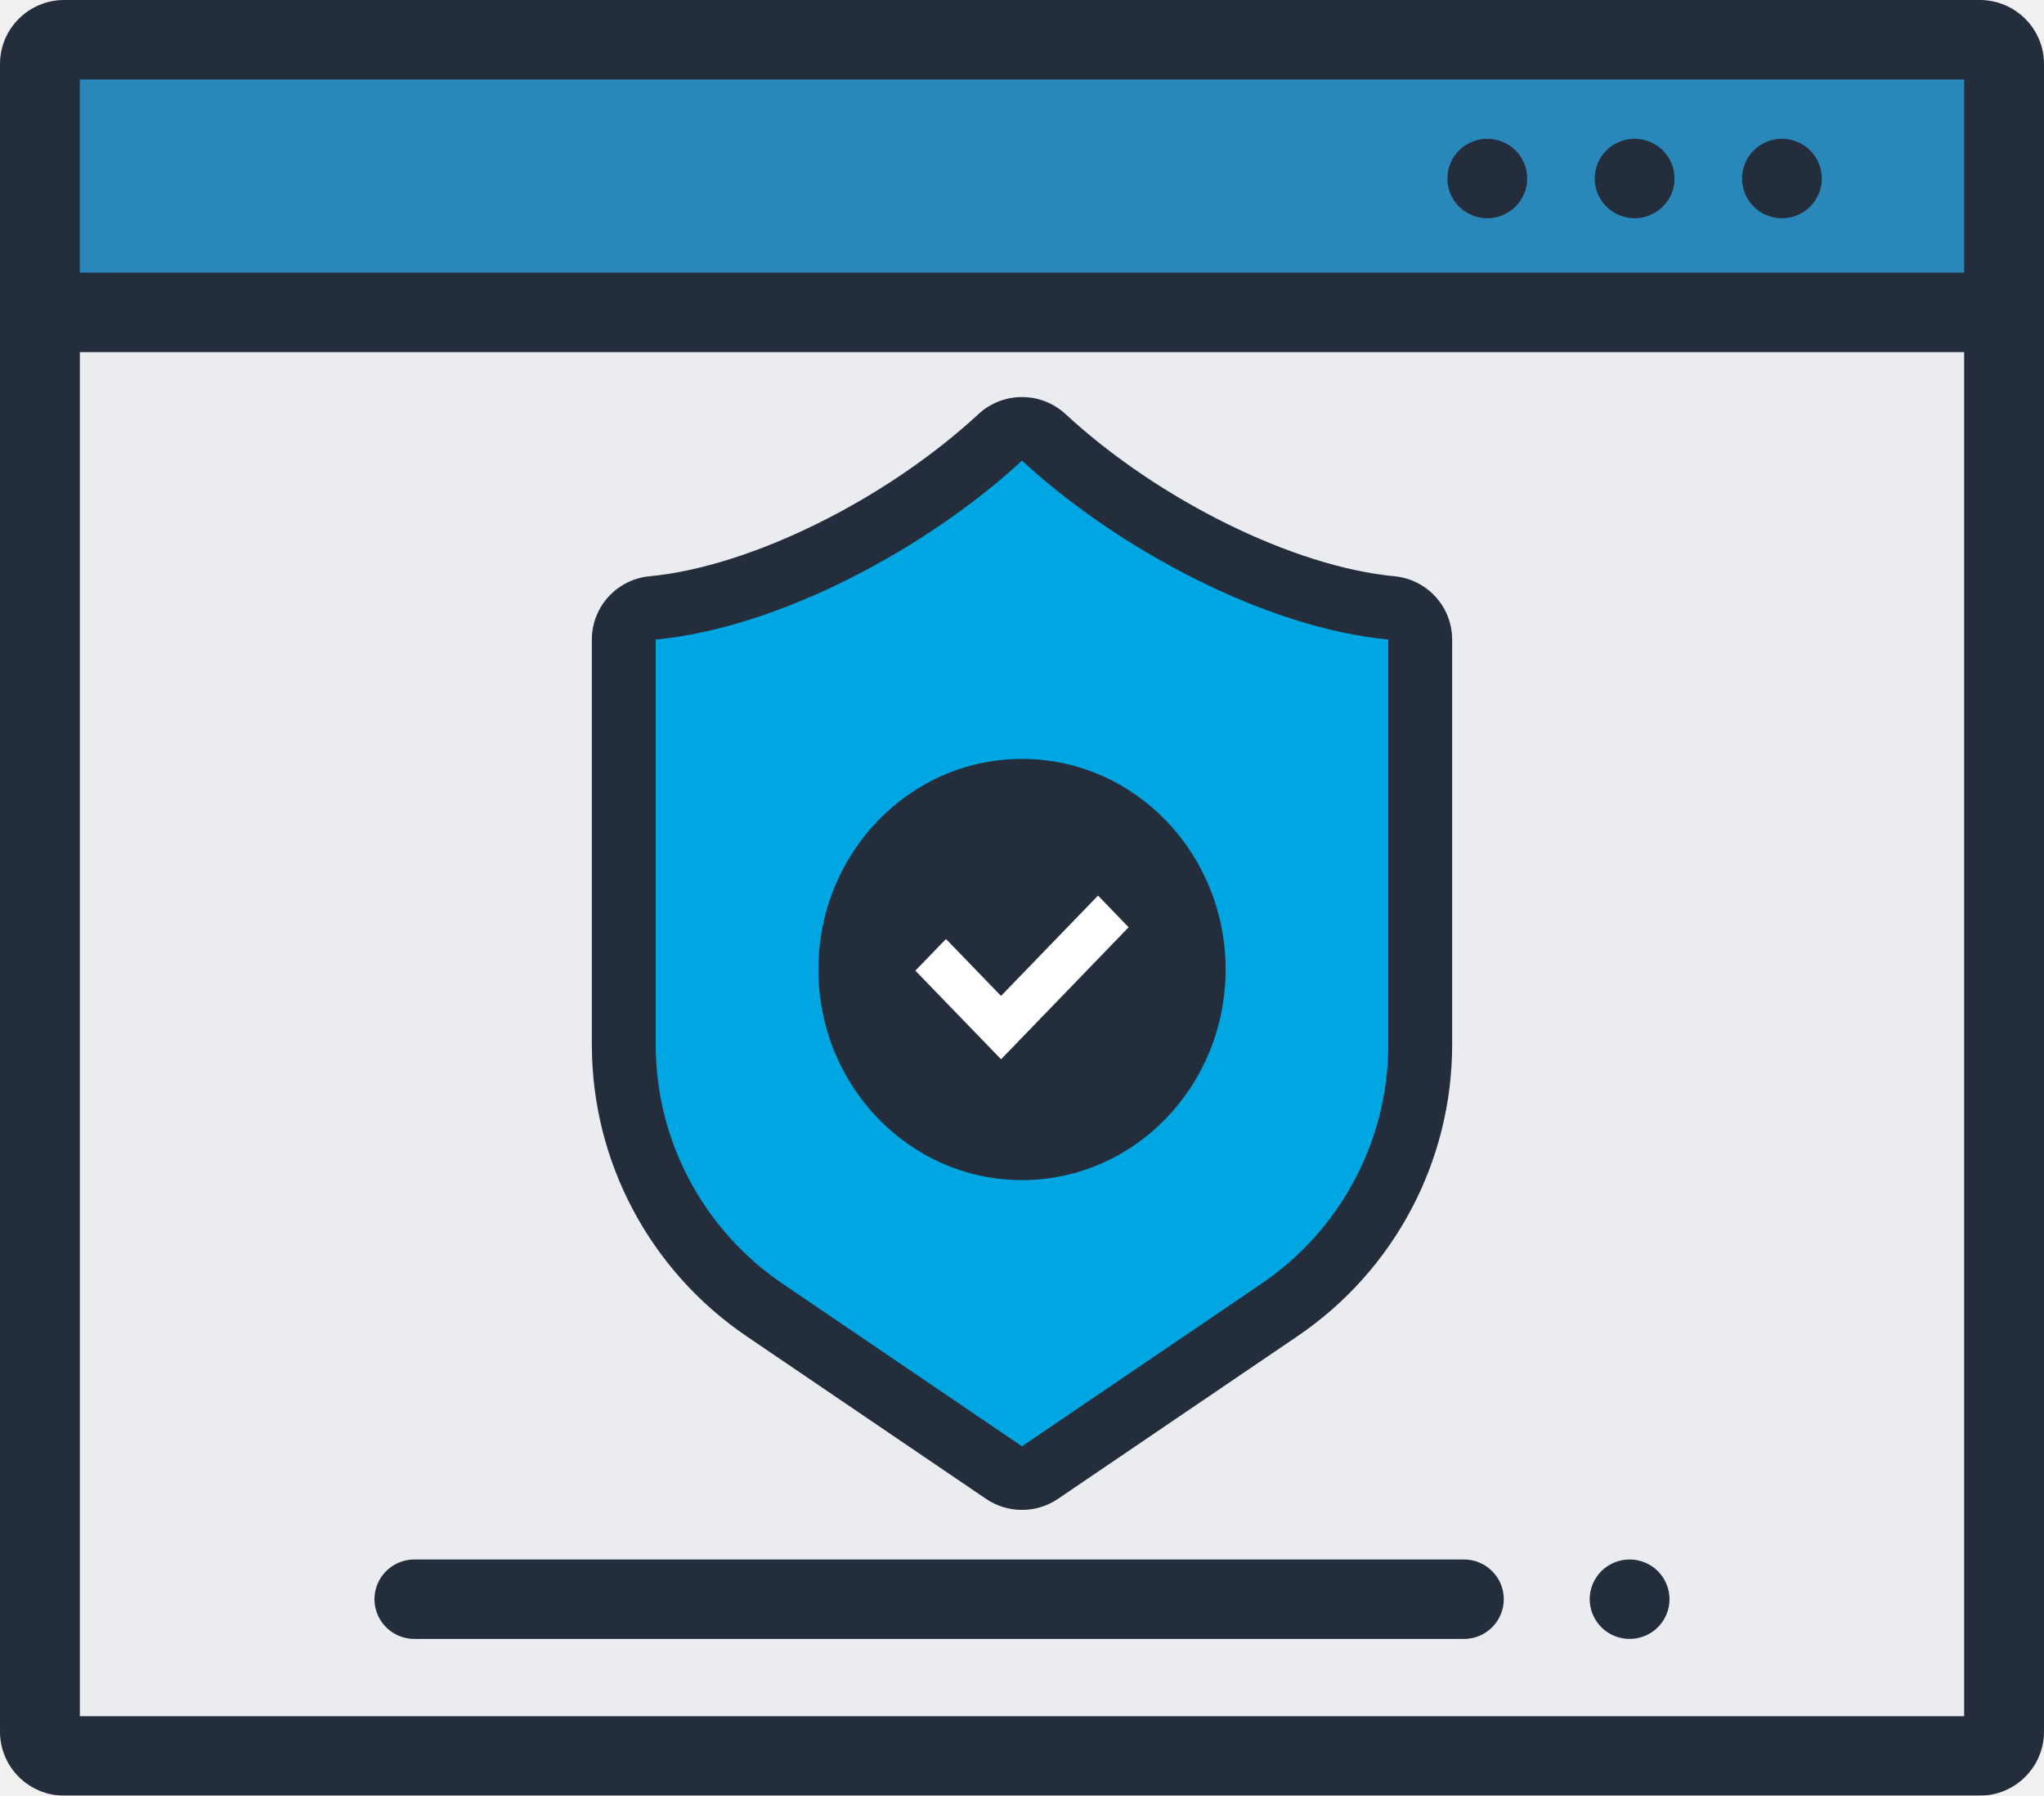
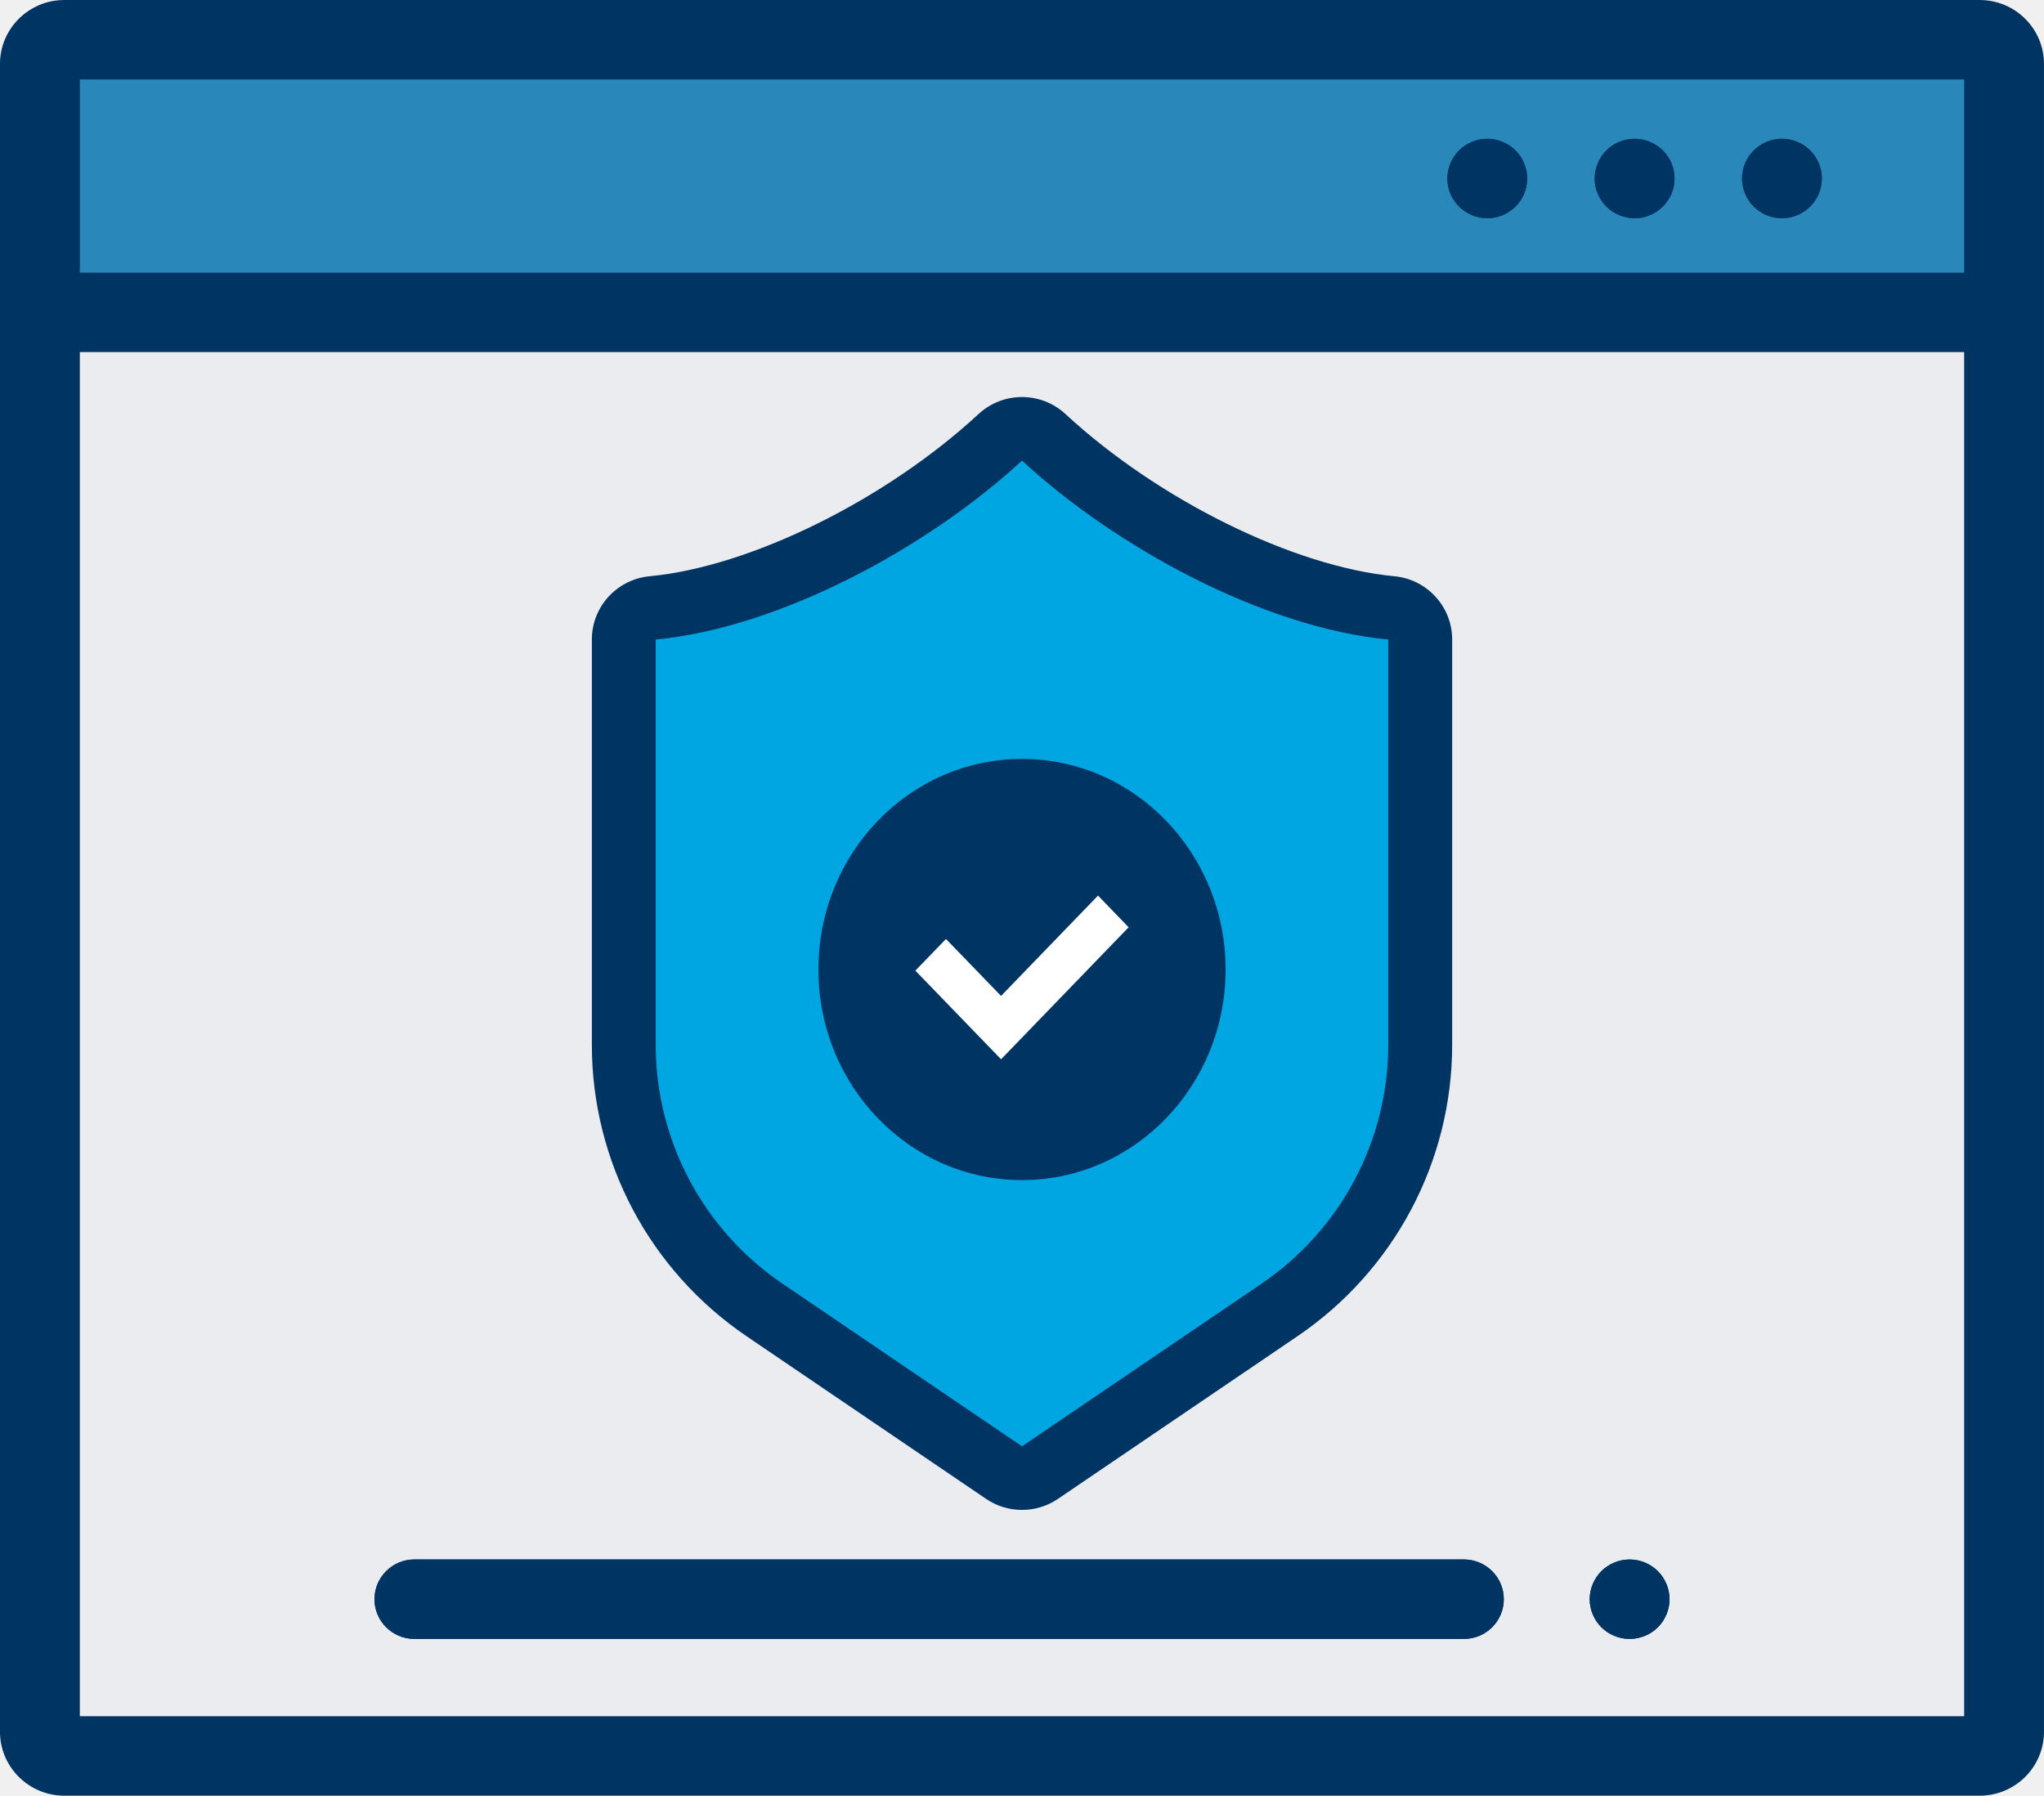
<svg xmlns="http://www.w3.org/2000/svg" xmlns:xlink="http://www.w3.org/1999/xlink" width="99px" height="87px" viewBox="0 0 99 87" version="1.1">
  <defs>
-     <polygon id="path-1" points="0 86.985 99 86.985 99 0 0 0" />
+     <path d="M2.112,0.94 C1.462,0.94 0.934,1.464 0.934,2.112 L0.934,14.146 L96.066,14.146 L96.066,2.112 C96.066,1.464 95.54,0.94 94.887,0.94 L2.112,0.94 Z" id="path-1" />
+     <path d="M0.934,0.147 L0.934,68.903 C0.934,69.55 1.461,70.076 2.112,70.076 L94.888,70.076 C95.539,70.076 96.066,69.55 96.066,68.903 L96.066,0.147 L0.934,0.147 Z" id="path-3" />
+     <path d="M1.794,0.775 C1.67,0.801 1.549,0.837 1.433,0.885 C1.318,0.933 1.202,0.993 1.098,1.062 C0.992,1.131 0.894,1.211 0.804,1.3 C0.716,1.389 0.634,1.487 0.565,1.593 C0.495,1.697 0.436,1.809 0.386,1.926 C0.338,2.043 0.302,2.163 0.275,2.286 C0.251,2.408 0.238,2.537 0.238,2.661 C0.238,2.786 0.251,2.914 0.275,3.04 C0.302,3.16 0.338,3.281 0.386,3.4 C0.436,3.514 0.495,3.627 0.565,3.73 C0.634,3.835 0.716,3.934 0.804,4.023 C0.894,4.113 0.992,4.192 1.098,4.263 C1.202,4.332 1.318,4.391 1.433,4.44 C1.549,4.487 1.67,4.525 1.794,4.549 C1.918,4.574 2.047,4.586 2.172,4.586 C2.682,4.586 3.179,4.382 3.539,4.023 C3.627,3.934 3.708,3.836 3.779,3.73 C3.85,3.627 3.909,3.514 3.958,3.4 C4.006,3.281 4.044,3.16 4.068,3.04 C4.093,2.914 4.105,2.786 4.105,2.661 C4.105,2.537 4.093,2.409 4.068,2.286 C4.044,2.163 4.006,2.043 3.958,1.926 C3.909,1.809 3.85,1.697 3.779,1.593 C3.708,1.487 3.627,1.389 3.539,1.3 C3.177,0.942 2.675,0.738 2.166,0.738 C2.042,0.738 1.918,0.751 1.794,0.775 Z" id="path-5" />
+     <path d="M1.929,0.775 C1.807,0.801 1.686,0.837 1.568,0.885 C1.452,0.933 1.338,0.993 1.235,1.062 C1.128,1.131 1.031,1.211 0.941,1.3 C0.852,1.389 0.771,1.487 0.7,1.593 C0.631,1.697 0.572,1.809 0.524,1.926 C0.475,2.043 0.437,2.163 0.413,2.286 C0.388,2.408 0.374,2.537 0.374,2.661 C0.374,2.786 0.388,2.914 0.413,3.04 C0.437,3.16 0.475,3.281 0.524,3.4 C0.572,3.514 0.631,3.627 0.7,3.73 C0.771,3.835 0.852,3.934 0.941,4.023 C1.031,4.113 1.128,4.192 1.235,4.263 C1.338,4.332 1.452,4.391 1.568,4.44 C1.686,4.487 1.807,4.525 1.929,4.549 C2.055,4.574 2.183,4.586 2.308,4.586 C2.434,4.586 2.562,4.574 2.685,4.549 C2.809,4.525 2.93,4.487 3.047,4.44 C3.164,4.391 3.277,4.332 3.381,4.263 C3.488,4.192 3.586,4.113 3.675,4.023 C3.764,3.934 3.845,3.836 3.914,3.73 C3.984,3.627 4.044,3.514 4.093,3.4 C4.141,3.281 4.177,3.16 4.204,3.04 C4.227,2.914 4.242,2.786 4.242,2.661 C4.242,2.537 4.227,2.409 4.204,2.286 C4.177,2.163 4.141,2.043 4.093,1.926 C4.044,1.809 3.984,1.697 3.914,1.593 C3.845,1.487 3.764,1.389 3.675,1.3 C3.586,1.211 3.488,1.131 3.381,1.062 C3.277,0.993 3.164,0.933 3.047,0.885 C2.93,0.837 2.809,0.801 2.685,0.775 C2.56,0.75 2.433,0.738 2.307,0.738 C2.18,0.738 2.053,0.75 1.929,0.775 Z" id="path-7" />
+     <path d="M1.658,0.775 C1.535,0.801 1.414,0.837 1.295,0.885 C1.18,0.933 1.067,0.993 0.963,1.062 C0.857,1.131 0.758,1.211 0.669,1.3 C0.58,1.389 0.498,1.487 0.428,1.593 C0.357,1.697 0.299,1.809 0.249,1.926 C0.201,2.043 0.164,2.163 0.139,2.286 C0.115,2.408 0.102,2.537 0.102,2.661 C0.102,2.786 0.115,2.914 0.139,3.04 C0.164,3.16 0.201,3.281 0.249,3.4 C0.299,3.514 0.357,3.627 0.428,3.73 C0.498,3.835 0.58,3.934 0.669,4.023 C0.758,4.113 0.857,4.192 0.963,4.263 C1.067,4.332 1.18,4.391 1.295,4.44 C1.414,4.487 1.535,4.525 1.658,4.549 C1.783,4.574 1.91,4.586 2.036,4.586 C2.161,4.586 2.289,4.574 2.413,4.549 C2.538,4.525 2.658,4.487 2.774,4.44 C2.892,4.391 3.005,4.332 3.108,4.263 C3.215,4.192 3.314,4.113 3.402,4.023 C3.764,3.664 3.971,3.168 3.971,2.661 C3.971,2.537 3.956,2.409 3.932,2.286 C3.906,2.163 3.87,2.043 3.821,1.926 C3.773,1.809 3.712,1.697 3.642,1.593 C3.574,1.487 3.492,1.389 3.404,1.3 C3.314,1.211 3.215,1.131 3.109,1.062 C3.005,0.993 2.892,0.933 2.774,0.885 C2.658,0.837 2.538,0.801 2.413,0.775 C2.289,0.75 2.162,0.738 2.036,0.738 C1.909,0.738 1.782,0.75 1.658,0.775 Z" id="path-9" />
+     <path d="M2.553,0.596 C2.429,0.622 2.307,0.657 2.191,0.706 C2.073,0.754 1.961,0.814 1.856,0.884 C1.75,0.952 1.652,1.032 1.562,1.122 C1.474,1.21 1.393,1.309 1.323,1.414 C1.253,1.519 1.193,1.632 1.145,1.747 C1.096,1.862 1.057,1.984 1.034,2.107 C1.009,2.231 0.995,2.356 0.995,2.483 C0.995,2.608 1.009,2.733 1.034,2.859 C1.057,2.982 1.096,3.103 1.145,3.22 C1.193,3.335 1.253,3.445 1.323,3.553 C1.393,3.655 1.474,3.757 1.562,3.845 C1.652,3.933 1.75,4.014 1.856,4.084 C1.961,4.152 2.073,4.213 2.191,4.26 C2.307,4.307 2.429,4.345 2.553,4.371 C2.676,4.395 2.804,4.406 2.929,4.406 C3.055,4.406 3.183,4.395 3.306,4.371 C3.43,4.345 3.553,4.307 3.669,4.26 C3.786,4.213 3.899,4.152 4.002,4.084 C4.11,4.014 4.207,3.933 4.296,3.845 C4.386,3.757 4.466,3.655 4.536,3.553 C4.605,3.445 4.665,3.335 4.714,3.22 C4.762,3.103 4.801,2.982 4.825,2.859 C4.85,2.733 4.863,2.608 4.863,2.483 C4.863,2.356 4.85,2.231 4.825,2.107 C4.801,1.984 4.762,1.862 4.714,1.747 C4.665,1.632 4.605,1.519 4.536,1.414 C4.466,1.309 4.386,1.211 4.296,1.122 C4.207,1.032 4.11,0.952 4.002,0.884 C3.899,0.814 3.786,0.754 3.669,0.706 C3.552,0.657 3.43,0.622 3.306,0.596 C3.182,0.571 3.056,0.559 2.93,0.559 C2.804,0.559 2.678,0.571 2.553,0.596 Z" id="path-11" />
+     <path d="M2.07,0.558 C1.004,0.558 0.137,1.421 0.137,2.482 C0.137,3.547 1.004,4.407 2.07,4.407 L52.902,4.407 C53.969,4.407 54.836,3.547 54.836,2.482 C54.836,1.421 53.97,0.558 52.902,0.558 L2.07,0.558 Z" id="path-13" />
+     <polygon id="path-15" points="0.625 0.851 0.625 30.126 55.734 30.126 42.646 0.851" />
+     <path d="M18.447,1.201 C13.716,5.576 6.794,8.973 1.613,9.462 C0.819,9.537 0.212,10.201 0.212,10.995 L0.212,30.624 C0.212,35.77 2.762,40.574 7.032,43.473 L18.628,51.349 C18.891,51.529 19.195,51.617 19.5,51.617 C19.804,51.617 20.109,51.529 20.372,51.349 L31.968,43.473 C34.611,41.679 36.595,39.155 37.723,36.273 C38.417,34.496 38.786,32.585 38.786,30.624 L38.786,10.995 C38.786,10.201 38.181,9.536 37.387,9.462 C32.208,8.973 25.284,5.576 20.553,1.201 C20.256,0.926 19.878,0.788 19.5,0.788 C19.122,0.788 18.743,0.926 18.447,1.201 Z" id="path-17" />
+     <path d="M19.395,1.072 C14.891,5.238 8.339,8.469 3.467,8.929 C1.88,9.079 0.666,10.407 0.666,11.995 L0.666,31.624 C0.666,37.28 3.467,42.557 8.161,45.745 L19.756,53.62 C20.282,53.979 20.891,54.158 21.5,54.158 C22.109,54.158 22.718,53.979 23.245,53.62 L34.84,45.745 C39.532,42.558 42.335,37.28 42.335,31.624 L42.335,11.995 C42.335,10.406 41.121,9.078 39.532,8.929 C34.66,8.469 28.11,5.238 23.605,1.072 C23.013,0.523 22.256,0.248 21.5,0.248 C20.744,0.248 19.988,0.523 19.395,1.072 Z M9.904,43.201 C6.057,40.589 3.759,36.261 3.759,31.624 L3.759,11.995 C9.772,11.427 16.949,7.536 21.5,3.328 C26.052,7.537 33.229,11.428 39.24,11.995 L39.24,31.624 C39.24,36.261 36.943,40.589 33.098,43.201 L21.5,51.077 L9.904,43.201 Z" id="path-19" />
+     <path d="M3.112,0.016 C1.421,0.016 0.04,1.365 0,3.039 L0,83.977 C0.04,85.65 1.421,87 3.112,87 L95.888,87 C97.605,87 98.999,85.611 98.999,83.904 L98.999,3.112 C98.999,1.405 97.605,0.016 95.888,0.016 L3.112,0.016 Z M3.867,13.222 L95.133,13.222 L95.133,3.865 L3.867,3.865 L3.867,13.222 Z M3.867,83.151 L95.133,83.151 L95.133,17.07 L3.867,17.07 L3.867,83.151 Z" id="path-21" />
+     <path d="M0.638,10.979 C0.638,16.614 5.054,21.181 10.5,21.181 C15.946,21.181 20.362,16.614 20.362,10.979 C20.362,5.345 15.946,0.778 10.5,0.778 C5.054,0.778 0.638,5.345 0.638,10.979 Z" id="path-23" />
+     <polygon id="path-25" points="4.485 5.26 1.818 2.501 0.335 4.034 4.486 8.328 10.665 1.934 9.182 0.399" />
  </defs>
-   <g id="Sitemap" stroke="none" stroke-width="1" fill="none" fill-rule="evenodd">
-     <g id="Page" />
-     <g id="Group-25">
-       <path d="M97.066,15.131 L97.066,3.098 C97.066,2.45 96.539,1.925 95.888,1.925 L3.112,1.925 C2.461,1.925 1.934,2.45 1.934,3.098 L1.934,15.131 L97.066,15.131 Z" id="Fill-1" fill="#2988B9" />
-       <path d="M1.934,83.887 C1.934,84.535 2.461,85.06 3.112,85.06 L95.888,85.06 C96.539,85.06 97.066,84.535 97.066,83.887 L97.066,15.131 L1.934,15.131 L1.934,83.887 Z" id="Fill-3" fill="#EAECF0" />
-       <path d="M79.171,10.571 C79.046,10.571 78.918,10.559 78.794,10.535 C78.67,10.51 78.548,10.473 78.432,10.425 C78.317,10.376 78.202,10.317 78.098,10.248 C77.992,10.176 77.893,10.098 77.804,10.007 C77.715,9.919 77.634,9.82 77.564,9.715 C77.495,9.611 77.434,9.499 77.386,9.384 C77.338,9.266 77.301,9.145 77.276,9.024 C77.251,8.898 77.237,8.771 77.237,8.646 C77.237,8.522 77.251,8.394 77.276,8.271 C77.301,8.148 77.338,8.027 77.386,7.911 C77.434,7.794 77.495,7.683 77.564,7.578 C77.634,7.472 77.715,7.374 77.804,7.286 C77.893,7.197 77.992,7.116 78.098,7.047 C78.202,6.978 78.317,6.918 78.432,6.87 C78.548,6.822 78.67,6.786 78.794,6.76 C79.422,6.634 80.089,6.839 80.538,7.286 C80.627,7.374 80.708,7.472 80.78,7.578 C80.849,7.683 80.91,7.794 80.958,7.911 C81.006,8.027 81.043,8.148 81.068,8.271 C81.093,8.395 81.104,8.522 81.104,8.646 C81.104,8.771 81.093,8.898 81.068,9.024 C81.043,9.145 81.006,9.266 80.958,9.384 C80.91,9.499 80.849,9.611 80.78,9.715 C80.708,9.821 80.627,9.919 80.538,10.007 C80.178,10.367 79.682,10.571 79.171,10.571" id="Fill-5" fill="#242D3C" />
-       <path d="M86.308,10.571 C86.182,10.571 86.055,10.559 85.929,10.535 C85.807,10.51 85.685,10.473 85.568,10.425 C85.451,10.376 85.339,10.317 85.234,10.248 C85.128,10.176 85.03,10.098 84.941,10.007 C84.852,9.919 84.771,9.82 84.699,9.715 C84.631,9.611 84.571,9.499 84.523,9.384 C84.475,9.266 84.436,9.145 84.413,9.024 C84.388,8.898 84.374,8.771 84.374,8.646 C84.374,8.522 84.388,8.394 84.413,8.271 C84.436,8.148 84.475,8.027 84.523,7.911 C84.571,7.794 84.631,7.683 84.699,7.578 C84.771,7.472 84.852,7.374 84.941,7.286 C85.03,7.197 85.128,7.116 85.234,7.047 C85.339,6.978 85.451,6.918 85.568,6.87 C85.685,6.822 85.807,6.786 85.929,6.76 C86.178,6.71 86.435,6.71 86.685,6.76 C86.809,6.786 86.93,6.822 87.046,6.87 C87.164,6.918 87.276,6.978 87.381,7.047 C87.488,7.116 87.586,7.197 87.675,7.286 C87.764,7.374 87.845,7.472 87.914,7.578 C87.984,7.683 88.044,7.794 88.092,7.911 C88.141,8.027 88.177,8.148 88.203,8.271 C88.228,8.395 88.241,8.522 88.241,8.646 C88.241,8.771 88.228,8.898 88.203,9.024 C88.177,9.145 88.141,9.266 88.092,9.384 C88.044,9.499 87.984,9.611 87.914,9.715 C87.845,9.821 87.764,9.919 87.675,10.007 C87.586,10.098 87.488,10.176 87.381,10.248 C87.276,10.317 87.164,10.376 87.046,10.425 C86.93,10.473 86.809,10.51 86.685,10.535 C86.561,10.559 86.434,10.571 86.308,10.571" id="Fill-7" fill="#242D3C" />
-       <path d="M72.036,10.571 C71.91,10.571 71.783,10.559 71.657,10.535 C71.535,10.51 71.413,10.473 71.295,10.425 C71.18,10.376 71.067,10.317 70.963,10.248 C70.856,10.176 70.758,10.098 70.669,10.007 C70.58,9.919 70.498,9.82 70.427,9.715 C70.358,9.611 70.298,9.499 70.249,9.384 C70.201,9.266 70.164,9.145 70.139,9.024 C70.114,8.898 70.103,8.771 70.103,8.646 C70.103,8.522 70.114,8.394 70.139,8.271 C70.164,8.148 70.201,8.027 70.249,7.911 C70.298,7.794 70.357,7.683 70.427,7.578 C70.498,7.472 70.58,7.374 70.669,7.286 C70.758,7.197 70.856,7.116 70.963,7.047 C71.067,6.978 71.18,6.918 71.295,6.87 C71.413,6.822 71.535,6.786 71.657,6.76 C71.906,6.71 72.164,6.71 72.413,6.76 C72.537,6.786 72.659,6.822 72.775,6.87 C72.893,6.918 73.005,6.978 73.11,7.047 C73.215,7.116 73.314,7.197 73.403,7.286 C73.492,7.374 73.573,7.472 73.643,7.578 C73.712,7.683 73.773,7.794 73.821,7.911 C73.869,8.027 73.906,8.148 73.931,8.271 C73.956,8.395 73.97,8.522 73.97,8.646 C73.97,9.153 73.763,9.649 73.402,10.007 C73.314,10.098 73.215,10.176 73.109,10.248 C73.005,10.317 72.893,10.376 72.774,10.425 C72.659,10.473 72.537,10.51 72.413,10.535 C72.289,10.559 72.161,10.571 72.036,10.571" id="Fill-9" fill="#242D3C" />
-       <path d="M78.929,79.392 C78.804,79.392 78.676,79.38 78.552,79.355 C78.428,79.33 78.307,79.293 78.191,79.245 C78.073,79.197 77.961,79.138 77.856,79.069 C77.75,78.999 77.651,78.918 77.562,78.829 C77.474,78.742 77.392,78.641 77.323,78.537 C77.253,78.431 77.193,78.32 77.144,78.204 C77.096,78.089 77.057,77.967 77.034,77.845 C77.009,77.719 76.996,77.594 76.996,77.469 C76.996,77.342 77.009,77.217 77.034,77.092 C77.057,76.969 77.096,76.848 77.144,76.732 C77.193,76.616 77.253,76.505 77.323,76.399 C77.392,76.295 77.474,76.194 77.562,76.106 C77.651,76.018 77.75,75.937 77.856,75.868 C77.961,75.799 78.073,75.739 78.191,75.691 C78.307,75.642 78.428,75.606 78.552,75.581 C78.802,75.531 79.059,75.531 79.306,75.581 C79.43,75.606 79.552,75.642 79.67,75.691 C79.786,75.739 79.898,75.799 80.002,75.868 C80.109,75.937 80.207,76.018 80.296,76.106 C80.385,76.195 80.466,76.295 80.537,76.399 C80.606,76.505 80.666,76.616 80.714,76.732 C80.762,76.848 80.801,76.969 80.824,77.092 C80.849,77.217 80.863,77.342 80.863,77.469 C80.863,77.594 80.849,77.719 80.824,77.845 C80.801,77.967 80.762,78.089 80.714,78.204 C80.666,78.32 80.606,78.431 80.537,78.537 C80.466,78.641 80.385,78.742 80.296,78.829 C80.207,78.918 80.109,78.999 80.002,79.069 C79.898,79.138 79.786,79.197 79.67,79.245 C79.552,79.293 79.43,79.33 79.306,79.355 C79.183,79.38 79.055,79.392 78.929,79.392" id="Fill-11" fill="#242D3C" />
-       <path d="M70.902,79.393 L20.071,79.393 C19.003,79.393 18.137,78.531 18.137,77.468 C18.137,76.405 19.003,75.543 20.071,75.543 L70.902,75.543 C71.97,75.543 72.835,76.405 72.835,77.468 C72.835,78.531 71.969,79.393 70.902,79.393" id="Fill-13" fill="#242D3C" />
-       <polyline id="Fill-15" fill="#EAECF0" points="55.647 37.835 13.624 37.835 13.624 67.11 68.734 67.11" />
-       <path d="M48.628,71.334 L37.032,63.458 C32.762,60.558 30.212,55.755 30.212,50.609 L30.212,30.98 C30.212,30.186 30.819,29.522 31.613,29.447 C36.793,28.957 43.716,25.56 48.447,21.185 C48.744,20.911 49.122,20.773 49.5,20.773 C49.878,20.773 50.256,20.911 50.553,21.185 C55.284,25.561 62.207,28.958 67.387,29.447 C68.181,29.522 68.788,30.186 68.788,30.98 L68.788,50.609 C68.788,52.57 68.417,54.482 67.723,56.257 C66.595,59.14 64.611,61.664 61.968,63.458 L50.372,71.334 C50.109,71.512 49.804,71.602 49.5,71.602 C49.195,71.602 48.891,71.512 48.628,71.334 Z" id="Fill-17" fill="#00A6E2" />
-       <path d="M49.5,19.234 C48.744,19.234 47.988,19.508 47.395,20.057 C42.889,24.223 36.34,27.453 31.467,27.914 C29.879,28.064 28.666,29.392 28.666,30.98 L28.666,50.609 C28.666,56.264 31.467,61.543 36.16,64.73 L47.756,72.606 C48.282,72.963 48.891,73.142 49.5,73.142 C50.109,73.142 50.718,72.963 51.244,72.606 L62.84,64.73 C67.533,61.544 70.334,56.265 70.334,50.609 L70.334,30.98 C70.334,29.391 69.121,28.064 67.533,27.914 C62.66,27.454 56.111,24.223 51.606,20.057 C51.012,19.508 50.256,19.234 49.5,19.234 M49.5,22.313 C54.051,26.523 61.229,30.413 67.241,30.98 L67.241,50.609 C67.241,55.246 64.944,59.574 61.096,62.186 L49.5,70.062 L37.904,62.186 C34.057,59.574 31.759,55.246 31.759,50.609 L31.759,30.98 C37.771,30.412 44.949,26.522 49.5,22.313" id="Fill-19" fill="#242D3C" />
-       <mask id="mask-2" fill="white">
-         <use xlink:href="#path-1" />
-       </mask>
-       <g id="Clip-22" />
-       <path d="M3.867,83.135 L95.133,83.135 L95.133,17.056 L3.867,17.056 L3.867,83.135 Z M3.867,13.206 L95.133,13.206 L95.133,3.85 L3.867,3.85 L3.867,13.206 Z M3.112,0 C1.396,0 0,1.389 0,3.098 L0,83.887 C0,85.595 1.396,86.985 3.112,86.985 L95.888,86.985 C97.604,86.985 99,85.595 99,83.887 L99,3.098 C99,1.389 97.604,0 95.888,0 L3.112,0 Z" id="Fill-21" fill="#242D3C" mask="url(#mask-2)" />
-       <path d="M59.362,46.965 C59.362,52.599 54.946,57.166 49.5,57.166 C44.054,57.166 39.638,52.599 39.638,46.965 C39.638,41.331 44.054,36.763 49.5,36.763 C54.946,36.763 59.362,41.331 59.362,46.965 Z" id="Fill-23" fill="#242D3C" mask="url(#mask-2)" />
-       <polygon id="Fill-24" fill="#FFFFFF" mask="url(#mask-2)" points="48.486 51.313 44.335 47.02 45.818 45.486 48.485 48.244 53.182 43.384 54.665 44.919" />
+   <g id="Page-1" stroke="none" stroke-width="1" fill="none" fill-rule="evenodd">
+     <g id="Group-50" transform="translate(0, -1)">
+       <g id="Group-3" transform="translate(1, 1.985)">
+         <mask id="mask-2" fill="white">
+           <use xlink:href="#path-1" />
+         </mask>
+         <g id="Clip-2" />
+         <polygon id="Fill-1" fill="#2988B9" mask="url(#mask-2)" points="-4.067 19.146 101.066 19.146 101.066 -4.061 -4.067 -4.061" />
+       </g>
+       <g id="Group-6" transform="translate(1, 15.985)">
+         <mask id="mask-4" fill="white">
+           <use xlink:href="#path-3" />
+         </mask>
+         <g id="Clip-5" />
+         <polygon id="Fill-4" fill="#EAECF0" mask="url(#mask-4)" points="-4.066 75.076 101.067 75.076 101.067 -4.853 -4.066 -4.853" />
+       </g>
+       <path d="M79.171,11.571 C79.046,11.571 78.918,11.559 78.794,11.534 C78.67,11.509 78.549,11.472 78.433,11.425 C78.317,11.376 78.202,11.317 78.098,11.248 C77.992,11.176 77.893,11.097 77.804,11.007 C77.716,10.918 77.634,10.82 77.565,10.715 C77.495,10.611 77.435,10.499 77.386,10.384 C77.338,10.266 77.302,10.145 77.275,10.024 C77.251,9.898 77.237,9.771 77.237,9.646 C77.237,9.522 77.251,9.393 77.275,9.271 C77.302,9.148 77.338,9.027 77.386,8.911 C77.435,8.794 77.495,8.682 77.565,8.578 C77.634,8.472 77.716,8.374 77.804,8.285 C77.893,8.196 77.992,8.116 78.098,8.047 C78.202,7.978 78.317,7.918 78.433,7.87 C78.549,7.821 78.67,7.785 78.794,7.76 C79.423,7.633 80.089,7.839 80.538,8.285 C80.627,8.374 80.708,8.472 80.779,8.578 C80.85,8.682 80.909,8.794 80.958,8.911 C81.006,9.027 81.043,9.148 81.068,9.271 C81.093,9.394 81.105,9.522 81.105,9.646 C81.105,9.771 81.093,9.898 81.068,10.024 C81.043,10.145 81.006,10.266 80.958,10.384 C80.909,10.499 80.85,10.611 80.779,10.715 C80.708,10.821 80.627,10.918 80.538,11.007 C80.179,11.366 79.682,11.571 79.171,11.571" id="Fill-7" fill="#003462" />
+       <g id="Group-11" transform="translate(77, 6.985)">
+         <mask id="mask-6" fill="white">
+           <use xlink:href="#path-5" />
+         </mask>
+         <g id="Clip-10" />
+         <polygon id="Fill-9" fill="#003462" mask="url(#mask-6)" points="-4.763 9.586 9.105 9.586 9.105 -4.262 -4.763 -4.262" />
+       </g>
+       <path d="M86.308,11.571 C86.183,11.571 86.055,11.559 85.929,11.534 C85.807,11.509 85.686,11.472 85.568,11.425 C85.452,11.376 85.339,11.317 85.235,11.248 C85.128,11.176 85.031,11.097 84.941,11.007 C84.852,10.918 84.771,10.82 84.7,10.715 C84.631,10.611 84.572,10.499 84.524,10.384 C84.475,10.266 84.437,10.145 84.413,10.024 C84.388,9.898 84.374,9.771 84.374,9.646 C84.374,9.522 84.388,9.393 84.413,9.271 C84.437,9.148 84.475,9.027 84.524,8.911 C84.572,8.794 84.631,8.682 84.7,8.578 C84.771,8.472 84.852,8.374 84.941,8.285 C85.031,8.196 85.128,8.116 85.235,8.047 C85.339,7.978 85.452,7.918 85.568,7.87 C85.686,7.821 85.807,7.785 85.929,7.76 C86.178,7.71 86.436,7.71 86.685,7.76 C86.809,7.785 86.931,7.821 87.047,7.87 C87.164,7.918 87.277,7.978 87.381,8.047 C87.488,8.116 87.586,8.196 87.675,8.285 C87.764,8.374 87.845,8.472 87.914,8.578 C87.984,8.682 88.044,8.794 88.093,8.911 C88.141,9.027 88.177,9.148 88.204,9.271 C88.228,9.394 88.242,9.522 88.242,9.646 C88.242,9.771 88.228,9.898 88.204,10.024 C88.177,10.145 88.141,10.266 88.093,10.384 C88.044,10.499 87.984,10.611 87.914,10.715 C87.845,10.821 87.764,10.918 87.675,11.007 C87.586,11.097 87.488,11.176 87.381,11.248 C87.277,11.317 87.164,11.376 87.047,11.425 C86.931,11.472 86.809,11.509 86.685,11.534 C86.562,11.559 86.434,11.571 86.308,11.571" id="Fill-12" fill="#003462" />
+       <g id="Group-16" transform="translate(84, 6.985)">
+         <mask id="mask-8" fill="white">
+           <use xlink:href="#path-7" />
+         </mask>
+         <g id="Clip-15" />
+         <polygon id="Fill-14" fill="#003462" mask="url(#mask-8)" points="-4.626 9.587 9.242 9.587 9.242 -4.262 -4.626 -4.262" />
+       </g>
+       <path d="M72.036,11.571 C71.91,11.571 71.782,11.559 71.657,11.534 C71.535,11.509 71.413,11.472 71.295,11.425 C71.18,11.376 71.067,11.317 70.963,11.248 C70.856,11.176 70.758,11.097 70.669,11.007 C70.58,10.918 70.498,10.82 70.428,10.715 C70.357,10.611 70.298,10.499 70.249,10.384 C70.201,10.266 70.164,10.145 70.139,10.024 C70.114,9.898 70.102,9.771 70.102,9.646 C70.102,9.522 70.114,9.393 70.139,9.271 C70.164,9.148 70.201,9.027 70.249,8.911 C70.298,8.794 70.357,8.682 70.428,8.578 C70.498,8.472 70.58,8.374 70.669,8.285 C70.758,8.196 70.856,8.116 70.963,8.047 C71.067,7.978 71.18,7.918 71.295,7.87 C71.413,7.821 71.535,7.785 71.657,7.76 C71.906,7.71 72.164,7.71 72.413,7.76 C72.537,7.785 72.658,7.821 72.774,7.87 C72.892,7.918 73.005,7.978 73.109,8.047 C73.215,8.116 73.314,8.196 73.403,8.285 C73.491,8.374 73.573,8.472 73.642,8.578 C73.712,8.682 73.772,8.794 73.821,8.911 C73.869,9.027 73.905,9.148 73.931,9.271 C73.956,9.394 73.97,9.522 73.97,9.646 C73.97,10.152 73.763,10.649 73.402,11.007 C73.314,11.097 73.215,11.176 73.108,11.248 C73.005,11.317 72.892,11.376 72.774,11.425 C72.658,11.472 72.537,11.509 72.413,11.534 C72.289,11.559 72.161,11.571 72.036,11.571" id="Fill-17" fill="#003462" />
+       <g id="Group-21" transform="translate(70, 6.985)">
+         <mask id="mask-10" fill="white">
+           <use xlink:href="#path-9" />
+         </mask>
+         <g id="Clip-20" />
+         <polygon id="Fill-19" fill="#003462" mask="url(#mask-10)" points="-4.898 9.587 8.97 9.587 8.97 -4.262 -4.898 -4.262" />
+       </g>
+       <path d="M78.929,80.391 C78.804,80.391 78.676,80.379 78.553,80.356 C78.429,80.329 78.307,80.292 78.191,80.245 C78.073,80.198 77.961,80.137 77.856,80.069 C77.75,79.998 77.652,79.917 77.563,79.829 C77.474,79.742 77.393,79.64 77.323,79.537 C77.253,79.43 77.193,79.32 77.145,79.204 C77.096,79.088 77.058,78.966 77.034,78.844 C77.009,78.718 76.995,78.593 76.995,78.468 C76.995,78.341 77.009,78.216 77.034,78.091 C77.058,77.968 77.096,77.847 77.145,77.732 C77.193,77.617 77.253,77.504 77.323,77.399 C77.393,77.294 77.474,77.195 77.563,77.107 C77.652,77.017 77.75,76.937 77.856,76.869 C77.961,76.798 78.073,76.739 78.191,76.691 C78.307,76.642 78.429,76.607 78.553,76.58 C78.802,76.532 79.059,76.532 79.306,76.58 C79.43,76.607 79.552,76.642 79.67,76.691 C79.786,76.739 79.899,76.798 80.003,76.869 C80.11,76.937 80.207,77.017 80.296,77.107 C80.386,77.196 80.466,77.294 80.536,77.399 C80.606,77.504 80.665,77.617 80.714,77.732 C80.762,77.847 80.801,77.968 80.825,78.091 C80.85,78.216 80.863,78.341 80.863,78.468 C80.863,78.593 80.85,78.718 80.825,78.844 C80.801,78.966 80.762,79.088 80.714,79.204 C80.665,79.32 80.606,79.43 80.536,79.537 C80.466,79.64 80.386,79.742 80.296,79.829 C80.207,79.917 80.11,79.998 80.003,80.069 C79.899,80.137 79.786,80.198 79.67,80.245 C79.553,80.292 79.43,80.329 79.306,80.356 C79.183,80.379 79.056,80.391 78.929,80.391" id="Fill-22" fill="#003462" />
+       <g id="Group-26" transform="translate(76, 75.985)">
+         <mask id="mask-12" fill="white">
+           <use xlink:href="#path-11" />
+         </mask>
+         <g id="Clip-25" />
+         <polygon id="Fill-24" fill="#003462" mask="url(#mask-12)" points="-4.005 9.407 9.863 9.407 9.863 -4.441 -4.005 -4.441" />
+       </g>
+       <path d="M70.902,80.392 L20.071,80.392 C19.004,80.392 18.138,79.532 18.138,78.467 C18.138,77.406 19.004,76.542 20.071,76.542 L70.902,76.542 C71.97,76.542 72.836,77.406 72.836,78.467 C72.836,79.532 71.969,80.392 70.902,80.392" id="Fill-27" fill="#003462" />
+       <g id="Group-31" transform="translate(18, 75.985)">
+         <mask id="mask-14" fill="white">
+           <use xlink:href="#path-13" />
+         </mask>
+         <g id="Clip-30" />
+         <polygon id="Fill-29" fill="#003462" mask="url(#mask-14)" points="-4.863 9.408 59.835 9.408 59.835 -4.442 -4.863 -4.442" />
+       </g>
+       <g id="Group-34" transform="translate(13, 37.985)">
+         <mask id="mask-16" fill="white">
+           <use xlink:href="#path-15" />
+         </mask>
+         <g id="Clip-33" />
+         <polygon id="Fill-32" fill="#EAECF0" mask="url(#mask-16)" points="-4.375 35.126 60.735 35.126 60.735 -4.149 -4.375 -4.149" />
+       </g>
+       <g id="Group-37" transform="translate(30, 20.985)">
+         <mask id="mask-18" fill="white">
+           <use xlink:href="#path-17" />
+         </mask>
+         <g id="Clip-36" />
+         <polygon id="Fill-35" fill="#00A6E2" mask="url(#mask-18)" points="-4.788 56.617 43.787 56.617 43.787 -4.212 -4.788 -4.212" />
+       </g>
+       <g id="Group-40" transform="translate(28, 19.985)">
+         <mask id="mask-20" fill="white">
+           <use xlink:href="#path-19" />
+         </mask>
+         <g id="Clip-39" />
+         <polygon id="Fill-38" fill="#003462" mask="url(#mask-20)" points="-4.334 59.157 47.334 59.157 47.334 -4.752 -4.334 -4.752" />
+       </g>
+       <g id="Group-43" transform="translate(0, 0.985)">
+         <mask id="mask-22" fill="white">
+           <use xlink:href="#path-21" />
+         </mask>
+         <g id="Clip-42" />
+         <polygon id="Fill-41" fill="#003462" mask="url(#mask-22)" points="-5 92 104 92 104 -4.985 -5 -4.985" />
+       </g>
+       <g id="Group-46" transform="translate(39, 36.985)">
+         <mask id="mask-24" fill="white">
+           <use xlink:href="#path-23" />
+         </mask>
+         <g id="Clip-45" />
+         <polygon id="Fill-44" fill="#003462" mask="url(#mask-24)" points="-4.362 26.181 25.361 26.181 25.361 -4.222 -4.362 -4.222" />
+       </g>
+       <g id="Group-49" transform="translate(44, 43.985)">
+         <mask id="mask-26" fill="white">
+           <use xlink:href="#path-25" />
+         </mask>
+         <g id="Clip-48" />
+         <polygon id="Fill-47" fill="#FFFFFF" mask="url(#mask-26)" points="-4.665 13.328 15.665 13.328 15.665 -4.601 -4.665 -4.601" />
+       </g>
    </g>
  </g>
</svg>
